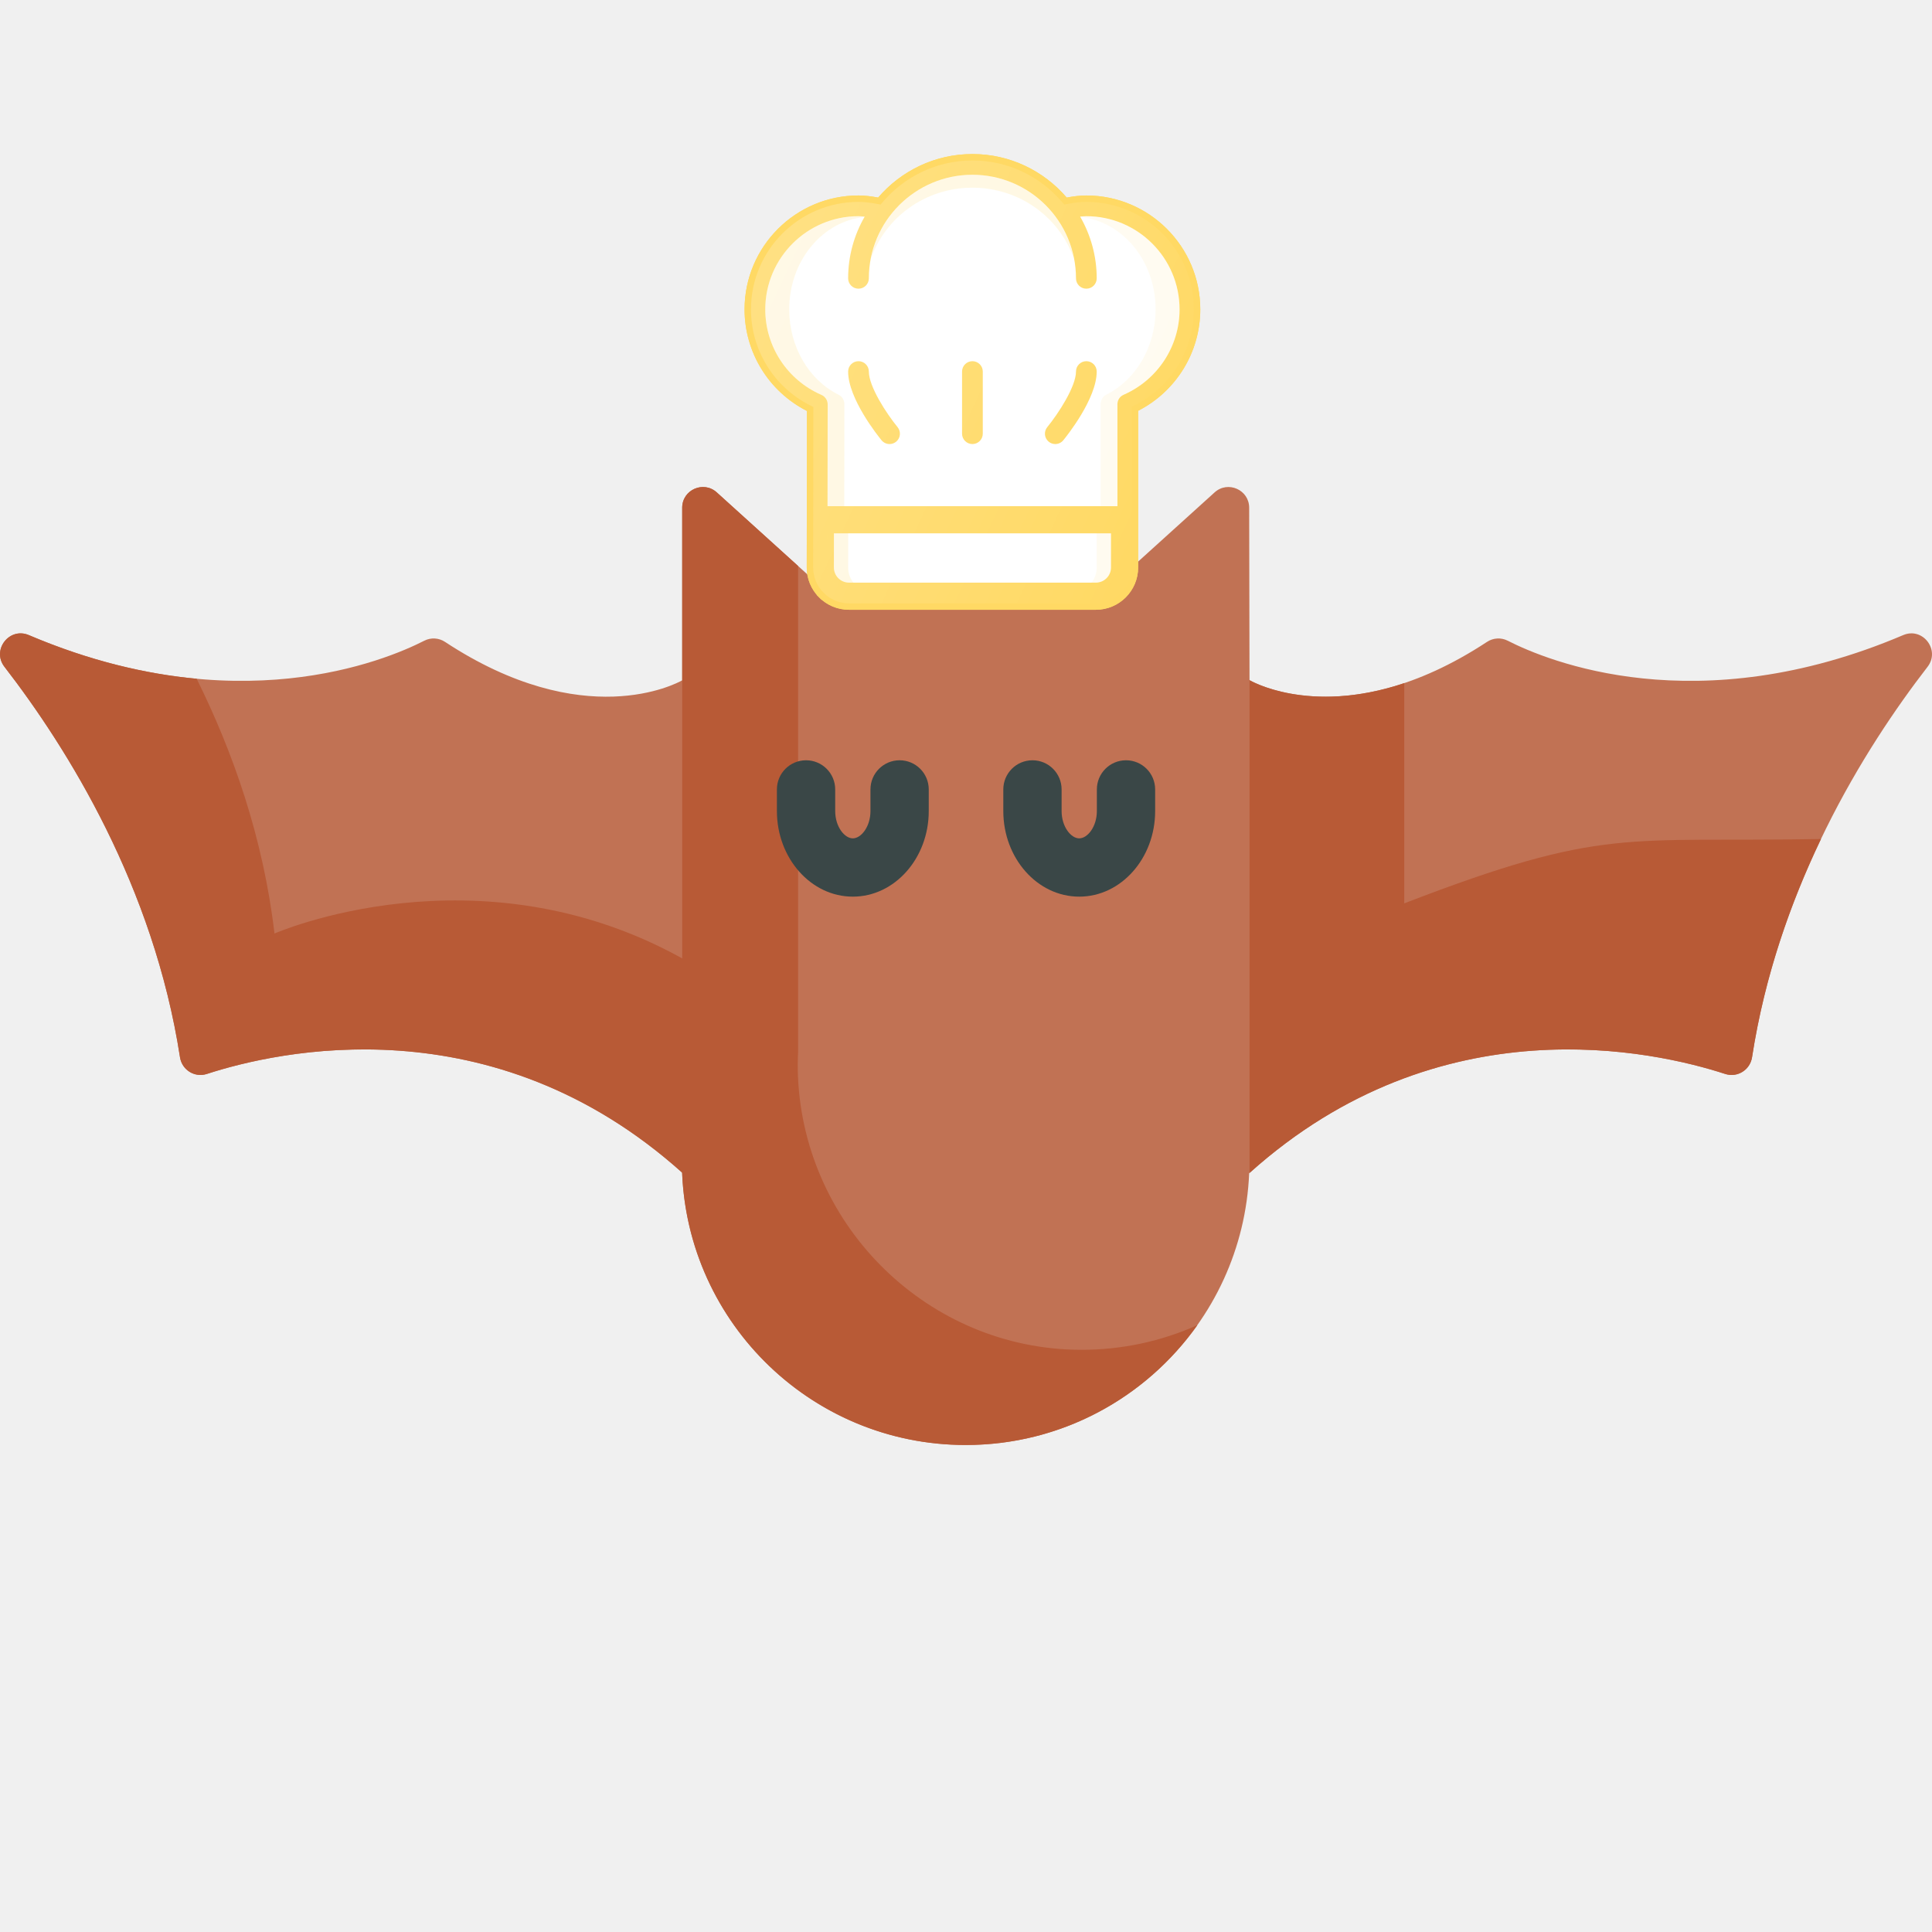
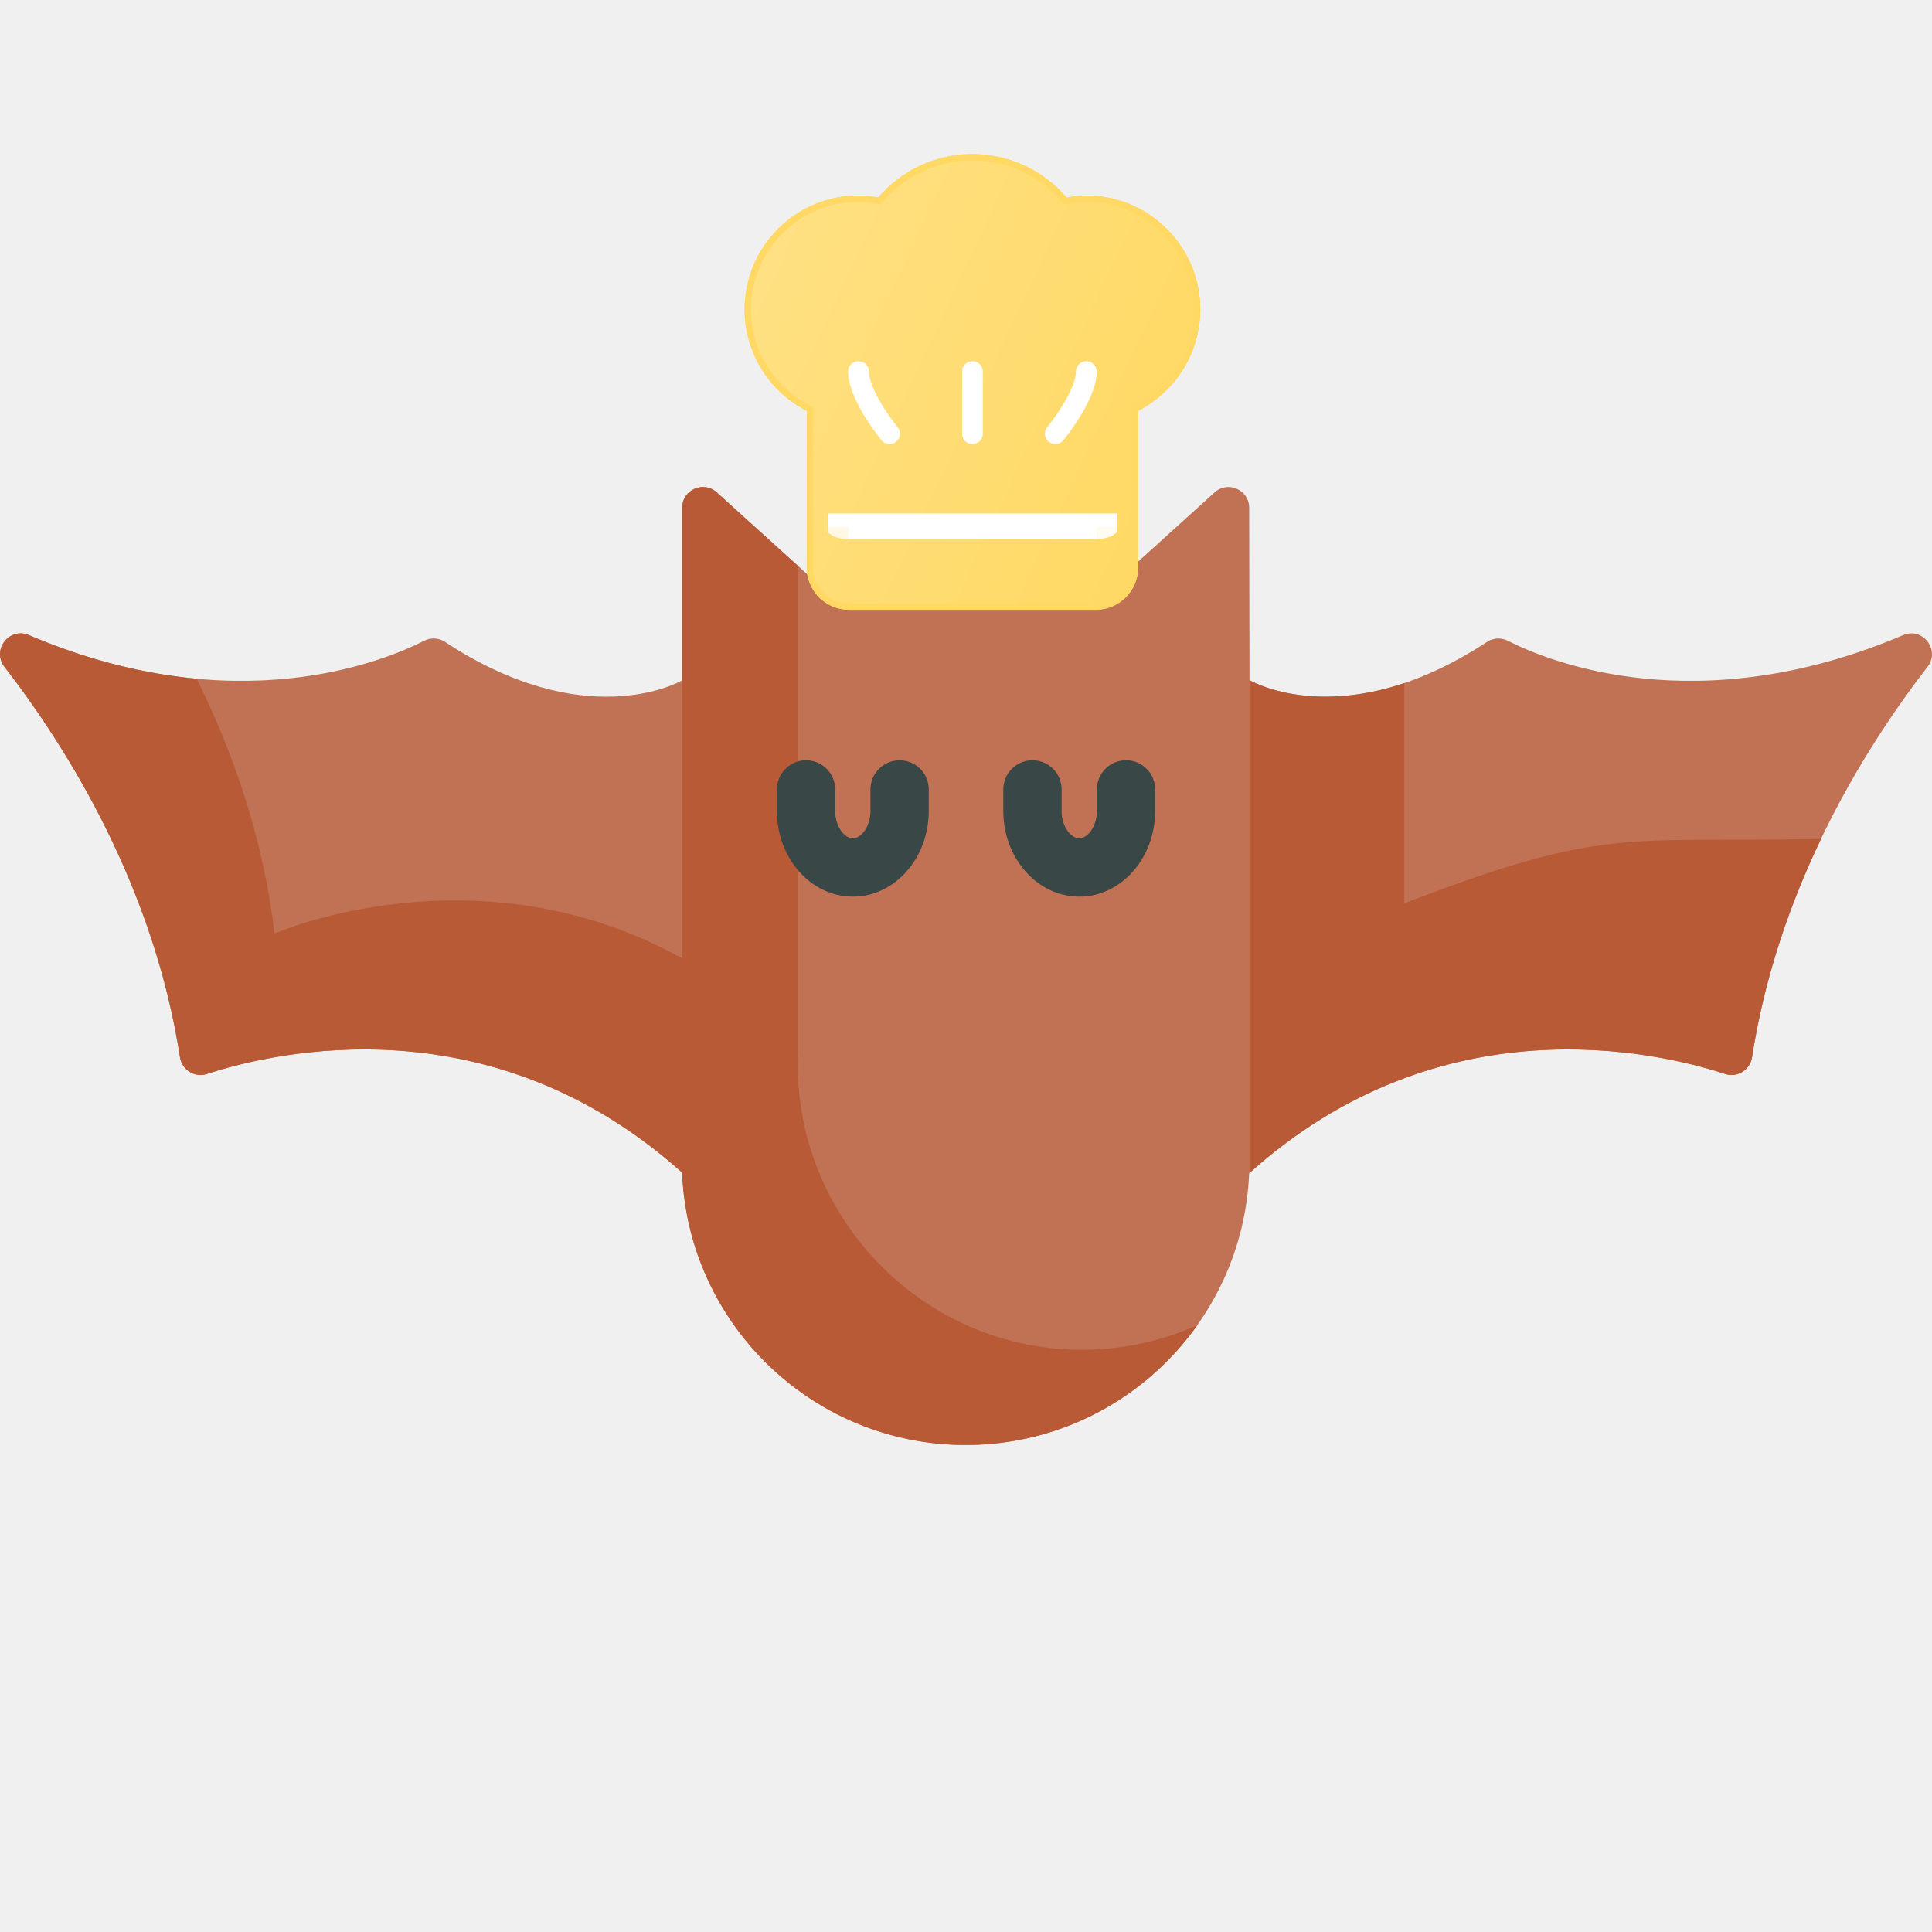
<svg xmlns="http://www.w3.org/2000/svg" width="301" height="301" viewBox="0 0 301 301" fill="none">
  <g clip-path="url(#clip0)">
    <path d="M296.517 98.945C264.358 112.632 241.076 102.973 234.898 99.82C233.871 99.296 232.643 99.365 231.68 99.999C209.328 114.706 194.671 105.966 194.671 105.966L194.618 79.103C194.618 76.308 191.303 74.837 189.231 76.713L169.225 94.816C169.225 94.816 168.471 94.628 166.82 94.321C156.002 92.312 144.898 92.312 134.08 94.321C132.43 94.628 131.676 94.816 131.676 94.816L111.671 76.713C109.598 74.837 106.283 76.308 106.283 79.103V105.994C105.358 106.516 90.941 114.223 69.324 99.999C68.361 99.365 67.132 99.296 66.106 99.82C59.927 102.973 36.646 112.632 4.486 98.945C1.446 97.651 -1.329 101.271 0.692 103.885C10.532 116.614 23.934 138.11 28.04 164.721C28.345 166.697 30.326 167.936 32.227 167.318C43.145 163.764 76.606 156.086 106.275 182.693C107.213 206.287 126.627 225.128 150.45 225.128C174.246 225.128 193.636 206.33 194.617 182.777L194.735 182.686C224.402 156.088 257.859 163.764 268.776 167.318C270.677 167.937 272.659 166.697 272.963 164.721C277.069 138.111 290.471 116.614 300.311 103.885C302.332 101.271 299.557 97.652 296.517 98.945Z" fill="#B85A36" fill-opacity="0.83" />
    <path d="M283.71 130.714C278.951 140.641 274.913 152.105 272.965 164.72C272.66 166.696 270.679 167.935 268.777 167.317C257.852 163.762 224.357 156.075 194.674 182.744V105.967C194.674 105.967 203.856 111.441 218.777 106.431V140.741C250.02 128.704 253.067 131.284 283.71 130.714Z" fill="#B85A36" />
    <path d="M106.336 149.343V182.743C76.653 156.075 43.157 163.761 32.233 167.316C30.332 167.935 28.351 166.696 28.045 164.72C23.938 138.107 10.53 116.609 0.69 103.879C-1.337 101.258 1.453 97.653 4.501 98.95C14.072 103.021 22.857 105.025 30.636 105.746C36.258 117.069 41.017 130.507 42.764 145.44C42.765 145.441 74.36 131.565 106.336 149.343Z" fill="#B85A36" />
    <path d="M168.293 210.295C174.801 210.326 180.982 208.95 186.55 206.453C178.541 217.756 165.361 225.127 150.454 225.127C126.035 225.127 106.233 205.331 106.233 180.906C106.233 180.184 106.253 179.462 106.285 178.746V79.103C106.285 76.308 109.599 74.837 111.672 76.713L124.34 88.177V163.908C124.282 165.193 124.266 166.457 124.326 167.811C125.375 191.307 144.776 210.184 168.293 210.295Z" fill="#B85A36" />
    <path d="M140.157 118.448C137.648 118.448 135.615 120.481 135.615 122.99V126.359C135.615 128.794 134.166 130.613 132.869 130.613C131.572 130.613 130.122 128.794 130.122 126.359V122.99C130.122 120.482 128.089 118.448 125.581 118.448C123.072 118.448 121.039 120.481 121.039 122.99V126.359C121.039 133.713 126.346 139.695 132.868 139.695C139.391 139.695 144.697 133.712 144.697 126.359V122.99C144.698 120.482 142.665 118.448 140.157 118.448Z" fill="#3A4747" />
    <path d="M175.429 118.448C172.921 118.448 170.888 120.481 170.888 122.99V126.359C170.888 128.794 169.438 130.613 168.141 130.613C166.844 130.613 165.395 128.794 165.395 126.359V122.99C165.395 120.482 163.362 118.448 160.853 118.448C158.345 118.448 156.312 120.481 156.312 122.99V126.359C156.312 133.713 161.618 139.695 168.141 139.695C174.663 139.695 179.97 133.712 179.97 126.359V122.99C179.97 120.482 177.937 118.448 175.429 118.448Z" fill="#3A4747" />
  </g>
  <g clip-path="url(#clip1)">
    <path d="M165.81 31.107L165.997 31.325L166.28 31.273C167.326 31.078 168.314 30.955 169.25 30.955C178.761 30.955 186.5 38.693 186.5 48.205C186.5 54.7 182.84 60.616 177.091 63.554L176.818 63.693V63.999V88.416C176.818 91.771 174.089 94.5 170.735 94.5H132.272C130.644 94.5 129.119 93.867 127.968 92.715L127.614 93.068L127.968 92.715C126.818 91.564 126.187 90.036 126.188 88.409C126.188 88.409 126.188 88.409 126.188 88.409L126.22 64.023L126.22 63.716L125.946 63.577C120.175 60.647 116.5 54.722 116.5 48.205C116.5 38.693 124.239 30.955 133.75 30.954C134.686 30.954 135.674 31.078 136.72 31.273L137.003 31.325L137.191 31.107C140.654 27.069 145.779 24.5 151.5 24.5C157.221 24.5 162.346 27.069 165.81 31.107Z" fill="#FFD964" stroke="#FFD964" />
-     <path d="M129.416 88.412L129.416 88.412L129.423 82.591H173.591V88.416C173.591 89.99 172.308 91.273 170.735 91.273H132.272C131.509 91.273 130.793 90.976 130.251 90.435C129.711 89.893 129.414 89.177 129.416 88.412Z" fill="white" stroke="#FFD964" />
+     <path d="M170.657 83H132.344C131.544 83 130.842 82.869 130.361 82.67C130.174 82.592 130.061 82.52 130 82.472L130.005 81H173V82.47C172.937 82.52 172.822 82.593 172.636 82.67C172.179 82.859 171.479 83 170.657 83Z" fill="white" stroke="white" stroke-width="2" />
    <path opacity="0.2" d="M132.143 88.411L132.15 82.091H128.924L128.916 88.411C128.914 89.31 129.264 90.153 129.897 90.788C130.532 91.423 131.375 91.773 132.272 91.773H135.02C134.251 91.773 133.529 91.423 132.984 90.788C132.441 90.153 132.141 89.31 132.143 88.411Z" fill="#FFD964" />
    <path opacity="0.1" d="M170.864 82.091V88.416C170.864 90.266 169.572 91.773 167.987 91.773H170.734C172.584 91.773 174.091 90.266 174.091 88.416V82.091H170.864Z" fill="#FFD964" />
-     <path d="M175.09 61.487C175.005 61.522 174.925 61.563 174.849 61.612C174.646 61.738 174.479 61.905 174.354 62.097C174.228 62.288 174.143 62.508 174.108 62.745C174.094 62.834 174.089 62.924 174.091 63.016V78.864H128.928L128.949 63.038C128.95 62.949 128.945 62.859 128.933 62.773C128.898 62.529 128.808 62.302 128.677 62.105C128.554 61.92 128.394 61.76 128.198 61.637C128.118 61.586 128.033 61.542 127.945 61.506C122.648 59.19 119.227 53.974 119.227 48.205C119.227 40.196 125.742 33.682 133.75 33.682C134.063 33.682 134.393 33.72 134.718 33.745C133.085 36.583 132.136 39.861 132.136 43.364C132.136 44.256 132.858 44.977 133.75 44.977C134.642 44.977 135.364 44.256 135.364 43.364C135.364 34.467 142.603 27.227 151.5 27.227C160.397 27.227 167.636 34.467 167.636 43.364C167.636 44.256 168.358 44.977 169.25 44.977C170.142 44.977 170.864 44.256 170.864 43.364C170.864 39.861 169.915 36.583 168.282 33.745C168.607 33.72 168.937 33.682 169.25 33.682C177.258 33.682 183.773 40.196 183.773 48.205C183.773 53.953 180.366 59.163 175.09 61.487Z" fill="white" />
+     <path d="M175.09 61.487C175.005 61.522 174.925 61.563 174.849 61.612C174.646 61.738 174.479 61.905 174.354 62.097C174.228 62.288 174.143 62.508 174.108 62.745C174.094 62.834 174.089 62.924 174.091 63.016V78.864H128.928L128.949 63.038C128.95 62.949 128.945 62.859 128.933 62.773C128.898 62.529 128.808 62.302 128.677 62.105C128.554 61.92 128.394 61.76 128.198 61.637C128.118 61.586 128.033 61.542 127.945 61.506C122.648 59.19 119.227 53.974 119.227 48.205C119.227 40.196 125.742 33.682 133.75 33.682C134.063 33.682 134.393 33.72 134.718 33.745C133.085 36.583 132.136 39.861 132.136 43.364C132.136 44.256 132.858 44.977 133.75 44.977C134.642 44.977 135.364 44.256 135.364 43.364C135.364 34.467 142.603 27.227 151.5 27.227C160.397 27.227 167.636 34.467 167.636 43.364C167.636 44.256 168.358 44.977 169.25 44.977C170.142 44.977 170.864 44.256 170.864 43.364C170.864 39.861 169.915 36.583 168.282 33.745C168.607 33.72 168.937 33.682 169.25 33.682C177.258 33.682 183.773 40.196 183.773 48.205C183.773 53.953 180.366 59.163 175.09 61.487Z" fill="#FFD964" />
    <path opacity="0.2" d="M151.5 29.244C158.908 29.244 165.136 33.938 167.335 40.379C165.928 32.906 159.375 27.227 151.5 27.227C143.625 27.227 137.072 32.906 135.665 40.379C137.864 33.938 144.092 29.244 151.5 29.244Z" fill="#FFD964" />
    <path opacity="0.1" d="M169.25 33.682C168.937 33.682 168.607 33.72 168.282 33.745C168.294 33.766 168.302 33.789 168.314 33.809C174.867 34.461 180.041 40.629 180.041 48.204C180.041 53.953 177.028 59.163 172.363 61.487C172.287 61.522 172.216 61.562 172.149 61.611C171.97 61.737 171.822 61.905 171.712 62.097C171.6 62.287 171.525 62.508 171.494 62.744C171.482 62.834 171.477 62.924 171.479 63.015V78.863H174.091V63.015C174.089 62.924 174.094 62.834 174.108 62.744C174.143 62.508 174.228 62.287 174.354 62.097C174.479 61.904 174.646 61.737 174.849 61.611C174.925 61.562 175.005 61.522 175.09 61.487C180.366 59.163 183.773 53.953 183.773 48.205C183.773 40.196 177.258 33.682 169.25 33.682Z" fill="#FFD964" />
    <path opacity="0.2" d="M131.542 62.773C131.511 62.529 131.432 62.302 131.316 62.105C131.208 61.92 131.065 61.76 130.893 61.637C130.822 61.586 130.746 61.542 130.668 61.506C125.984 59.19 122.959 53.974 122.959 48.205C122.959 40.629 128.133 34.461 134.686 33.809C134.698 33.789 134.706 33.766 134.718 33.745C134.393 33.72 134.063 33.682 133.75 33.682C125.742 33.682 119.227 40.196 119.227 48.205C119.227 53.974 122.648 59.19 127.945 61.506C128.033 61.542 128.118 61.586 128.198 61.637C128.394 61.76 128.554 61.92 128.677 62.105C128.808 62.302 128.898 62.529 128.933 62.773C128.945 62.86 128.95 62.95 128.949 63.038L128.928 78.864H131.538L131.556 63.038C131.557 62.95 131.553 62.86 131.542 62.773Z" fill="#FFD964" />
-     <path d="M135.364 57.886C135.364 56.995 134.642 56.273 133.75 56.273C132.858 56.273 132.136 56.995 132.136 57.886C132.136 62.124 136.81 67.942 137.343 68.593C137.663 68.98 138.126 69.182 138.592 69.182C138.952 69.182 139.314 69.062 139.615 68.816C140.304 68.251 140.403 67.234 139.839 66.544C138.109 64.436 135.364 60.222 135.364 57.886Z" fill="#FFD964" />
-     <path d="M169.25 56.273C168.358 56.273 167.636 56.995 167.636 57.886C167.636 60.214 164.891 64.432 163.161 66.546C162.597 67.234 162.698 68.251 163.386 68.816C163.686 69.062 164.048 69.182 164.409 69.182C164.875 69.182 165.337 68.98 165.657 68.593C166.19 67.942 170.864 62.124 170.864 57.886C170.864 56.995 170.142 56.273 169.25 56.273Z" fill="#FFD964" />
-     <path d="M151.5 56.273C150.608 56.273 149.886 56.995 149.886 57.886V67.568C149.886 68.46 150.608 69.182 151.5 69.182C152.392 69.182 153.114 68.46 153.114 67.568V57.886C153.114 56.995 152.392 56.273 151.5 56.273Z" fill="#FFD964" />
+     <path d="M135.364 57.886C135.364 56.995 134.642 56.273 133.75 56.273C132.858 56.273 132.136 56.995 132.136 57.886C132.136 62.124 136.81 67.942 137.343 68.593C137.663 68.98 138.126 69.182 138.592 69.182C138.952 69.182 139.314 69.062 139.615 68.816C140.304 68.251 140.403 67.234 139.839 66.544C138.109 64.436 135.364 60.222 135.364 57.886Z" fill="white" />
+     <path d="M169.25 56.273C168.358 56.273 167.636 56.995 167.636 57.886C167.636 60.214 164.891 64.432 163.161 66.546C162.597 67.234 162.698 68.251 163.386 68.816C163.686 69.062 164.048 69.182 164.409 69.182C164.875 69.182 165.337 68.98 165.657 68.593C166.19 67.942 170.864 62.124 170.864 57.886C170.864 56.995 170.142 56.273 169.25 56.273Z" fill="white" />
+     <path d="M151.5 56.273C150.608 56.273 149.886 56.995 149.886 57.886V67.568C149.886 68.46 150.608 69.182 151.5 69.182C152.392 69.182 153.114 68.46 153.114 67.568V57.886C153.114 56.995 152.392 56.273 151.5 56.273Z" fill="white" />
    <path d="M165.81 31.107L165.997 31.325L166.28 31.273C167.326 31.078 168.314 30.955 169.25 30.955C178.761 30.955 186.5 38.693 186.5 48.205C186.5 54.7 182.84 60.616 177.091 63.554L176.818 63.693V63.999V88.416C176.818 91.771 174.089 94.5 170.735 94.5H132.272C130.644 94.5 129.119 93.867 127.968 92.715L127.614 93.068L127.968 92.715C126.818 91.564 126.187 90.036 126.188 88.409C126.188 88.409 126.188 88.409 126.188 88.409L126.22 64.023L126.22 63.716L125.946 63.577C120.175 60.647 116.5 54.722 116.5 48.205C116.5 38.693 124.239 30.955 133.75 30.954C134.686 30.954 135.674 31.078 136.72 31.273L137.003 31.325L137.191 31.107C140.654 27.069 145.779 24.5 151.5 24.5C157.221 24.5 162.346 27.069 165.81 31.107Z" fill="url(#paint0_linear)" stroke="#FFD964" />
  </g>
  <defs>
    <linearGradient id="paint0_linear" x1="115.36" y1="45.648" x2="183.194" y2="77.279" gradientUnits="userSpaceOnUse">
      <stop stop-color="white" stop-opacity="0.2" />
      <stop offset="1" stop-color="white" stop-opacity="0" />
    </linearGradient>
    <clipPath id="clip0">
      <rect width="301" height="301" fill="white" />
    </clipPath>
    <clipPath id="clip1">
      <rect width="71" height="71" fill="white" transform="translate(116 24)" />
    </clipPath>
  </defs>
</svg>
